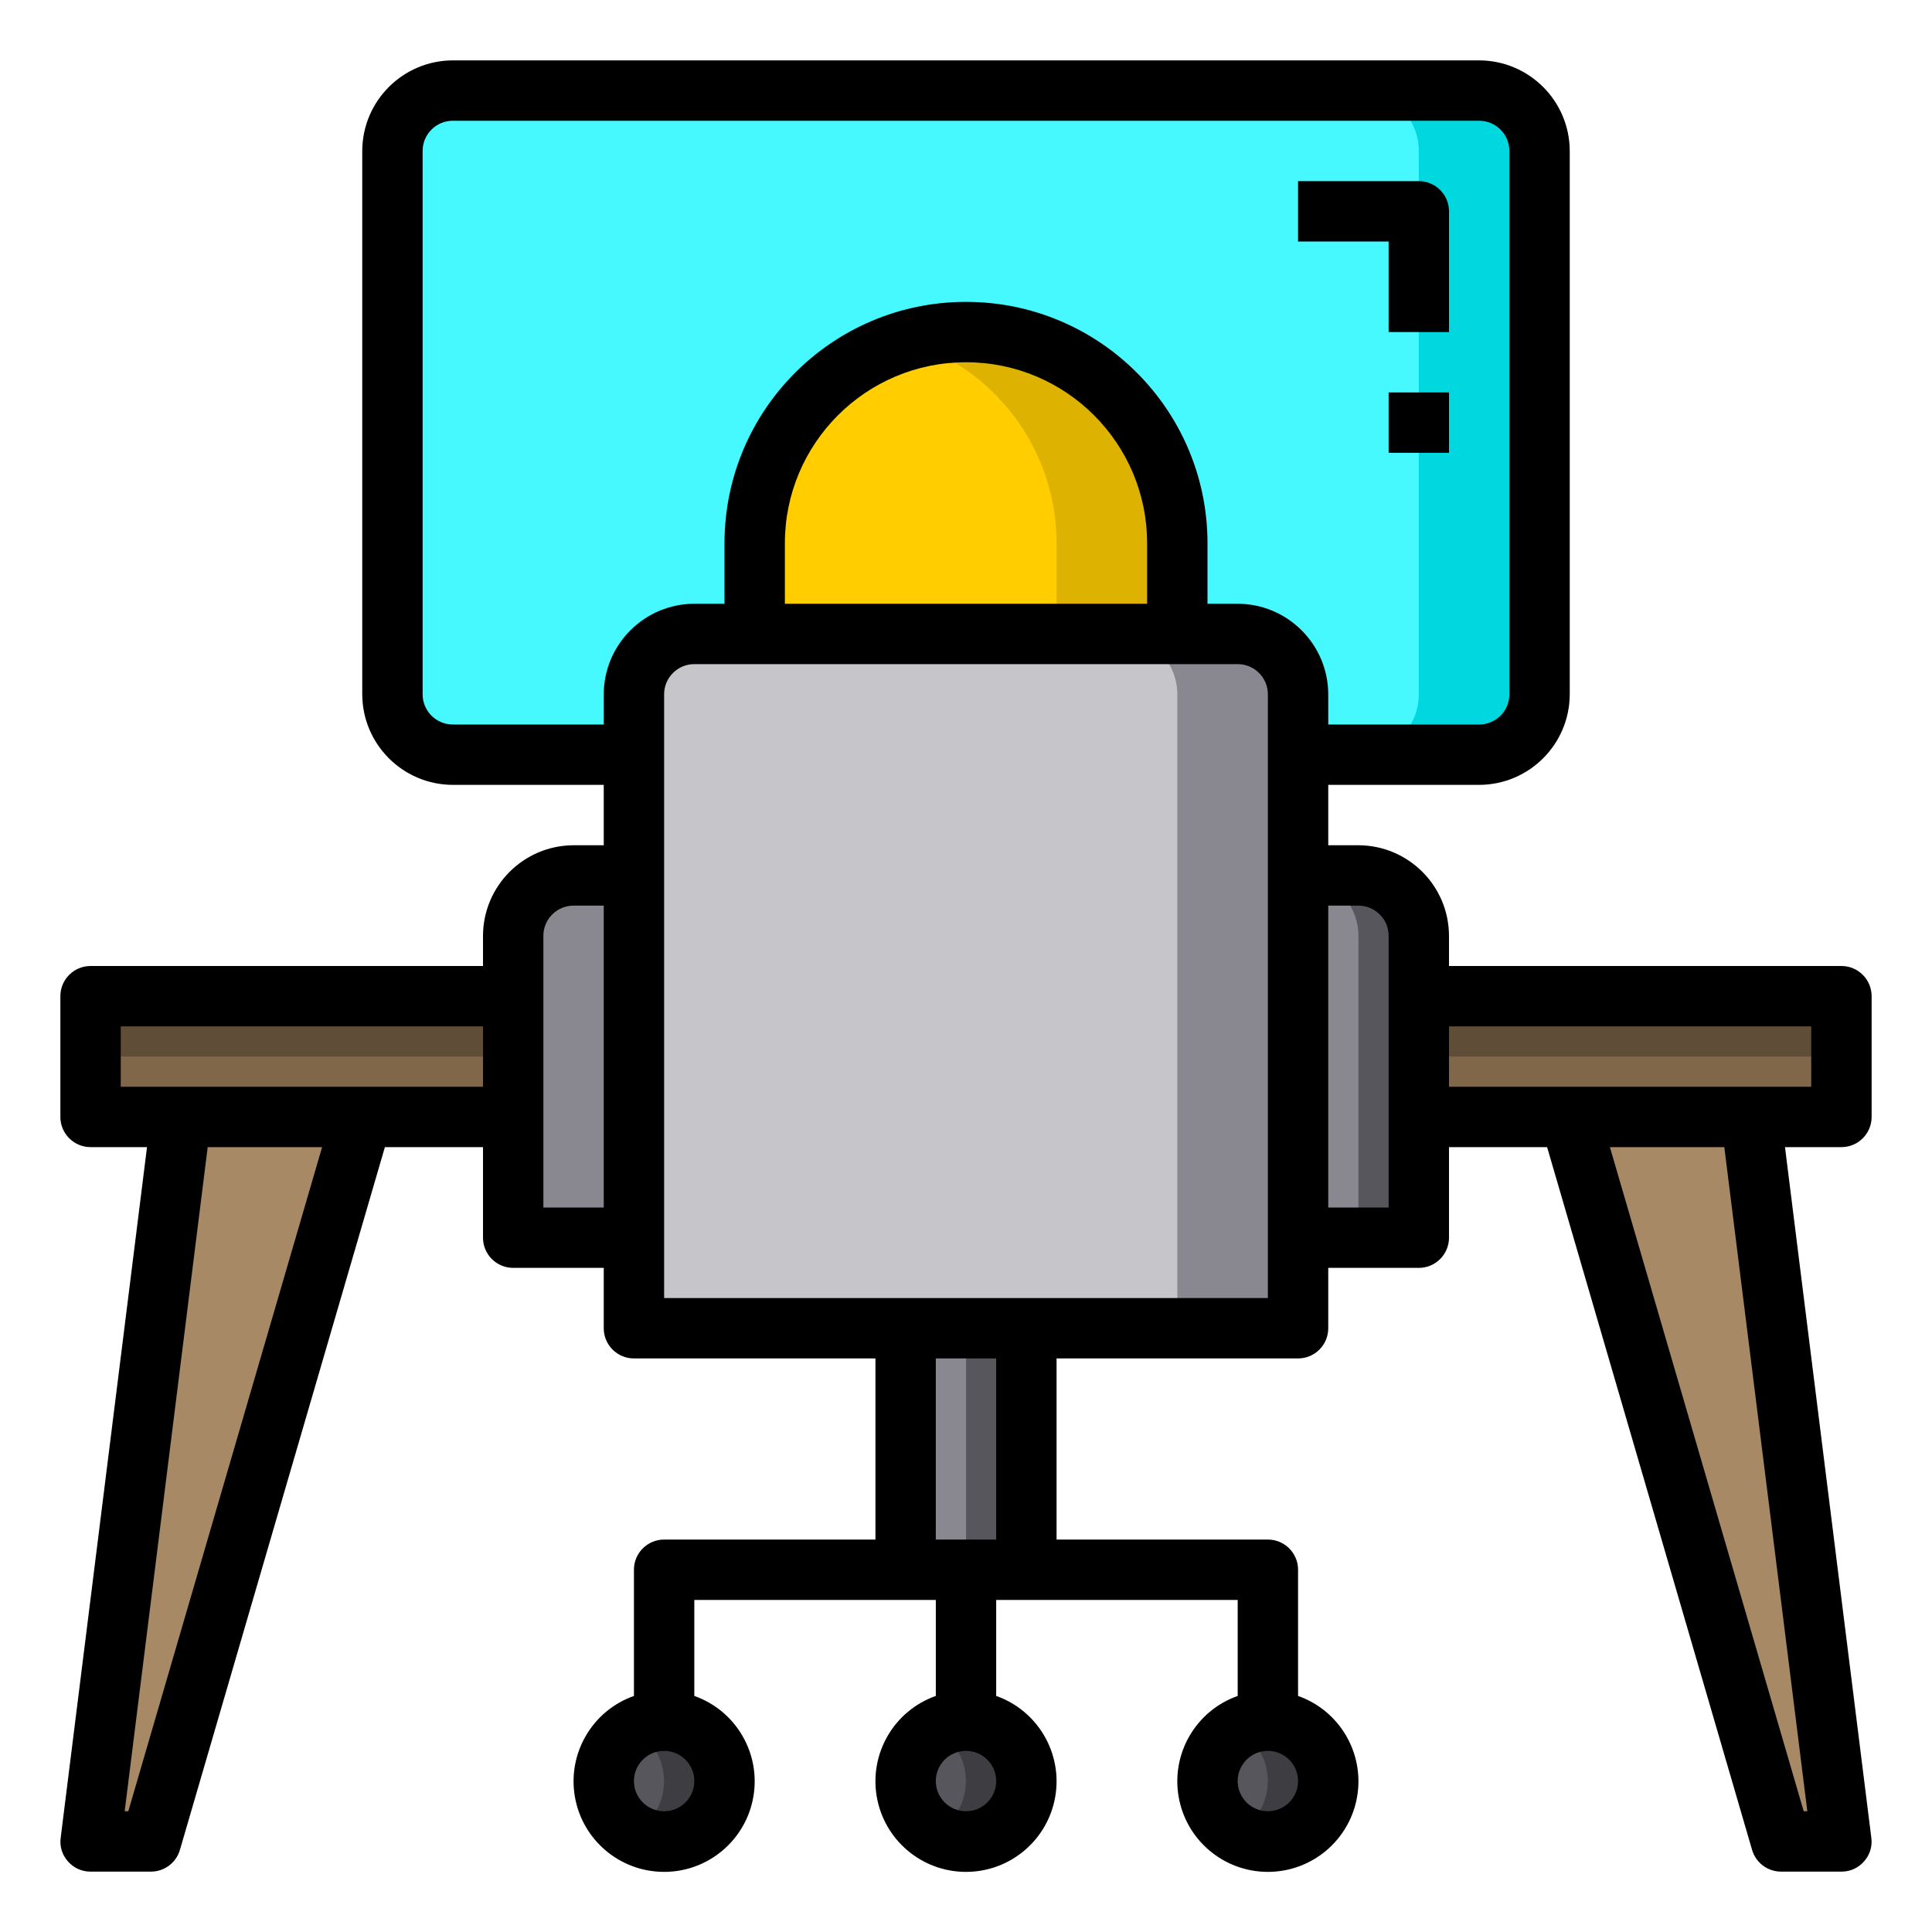
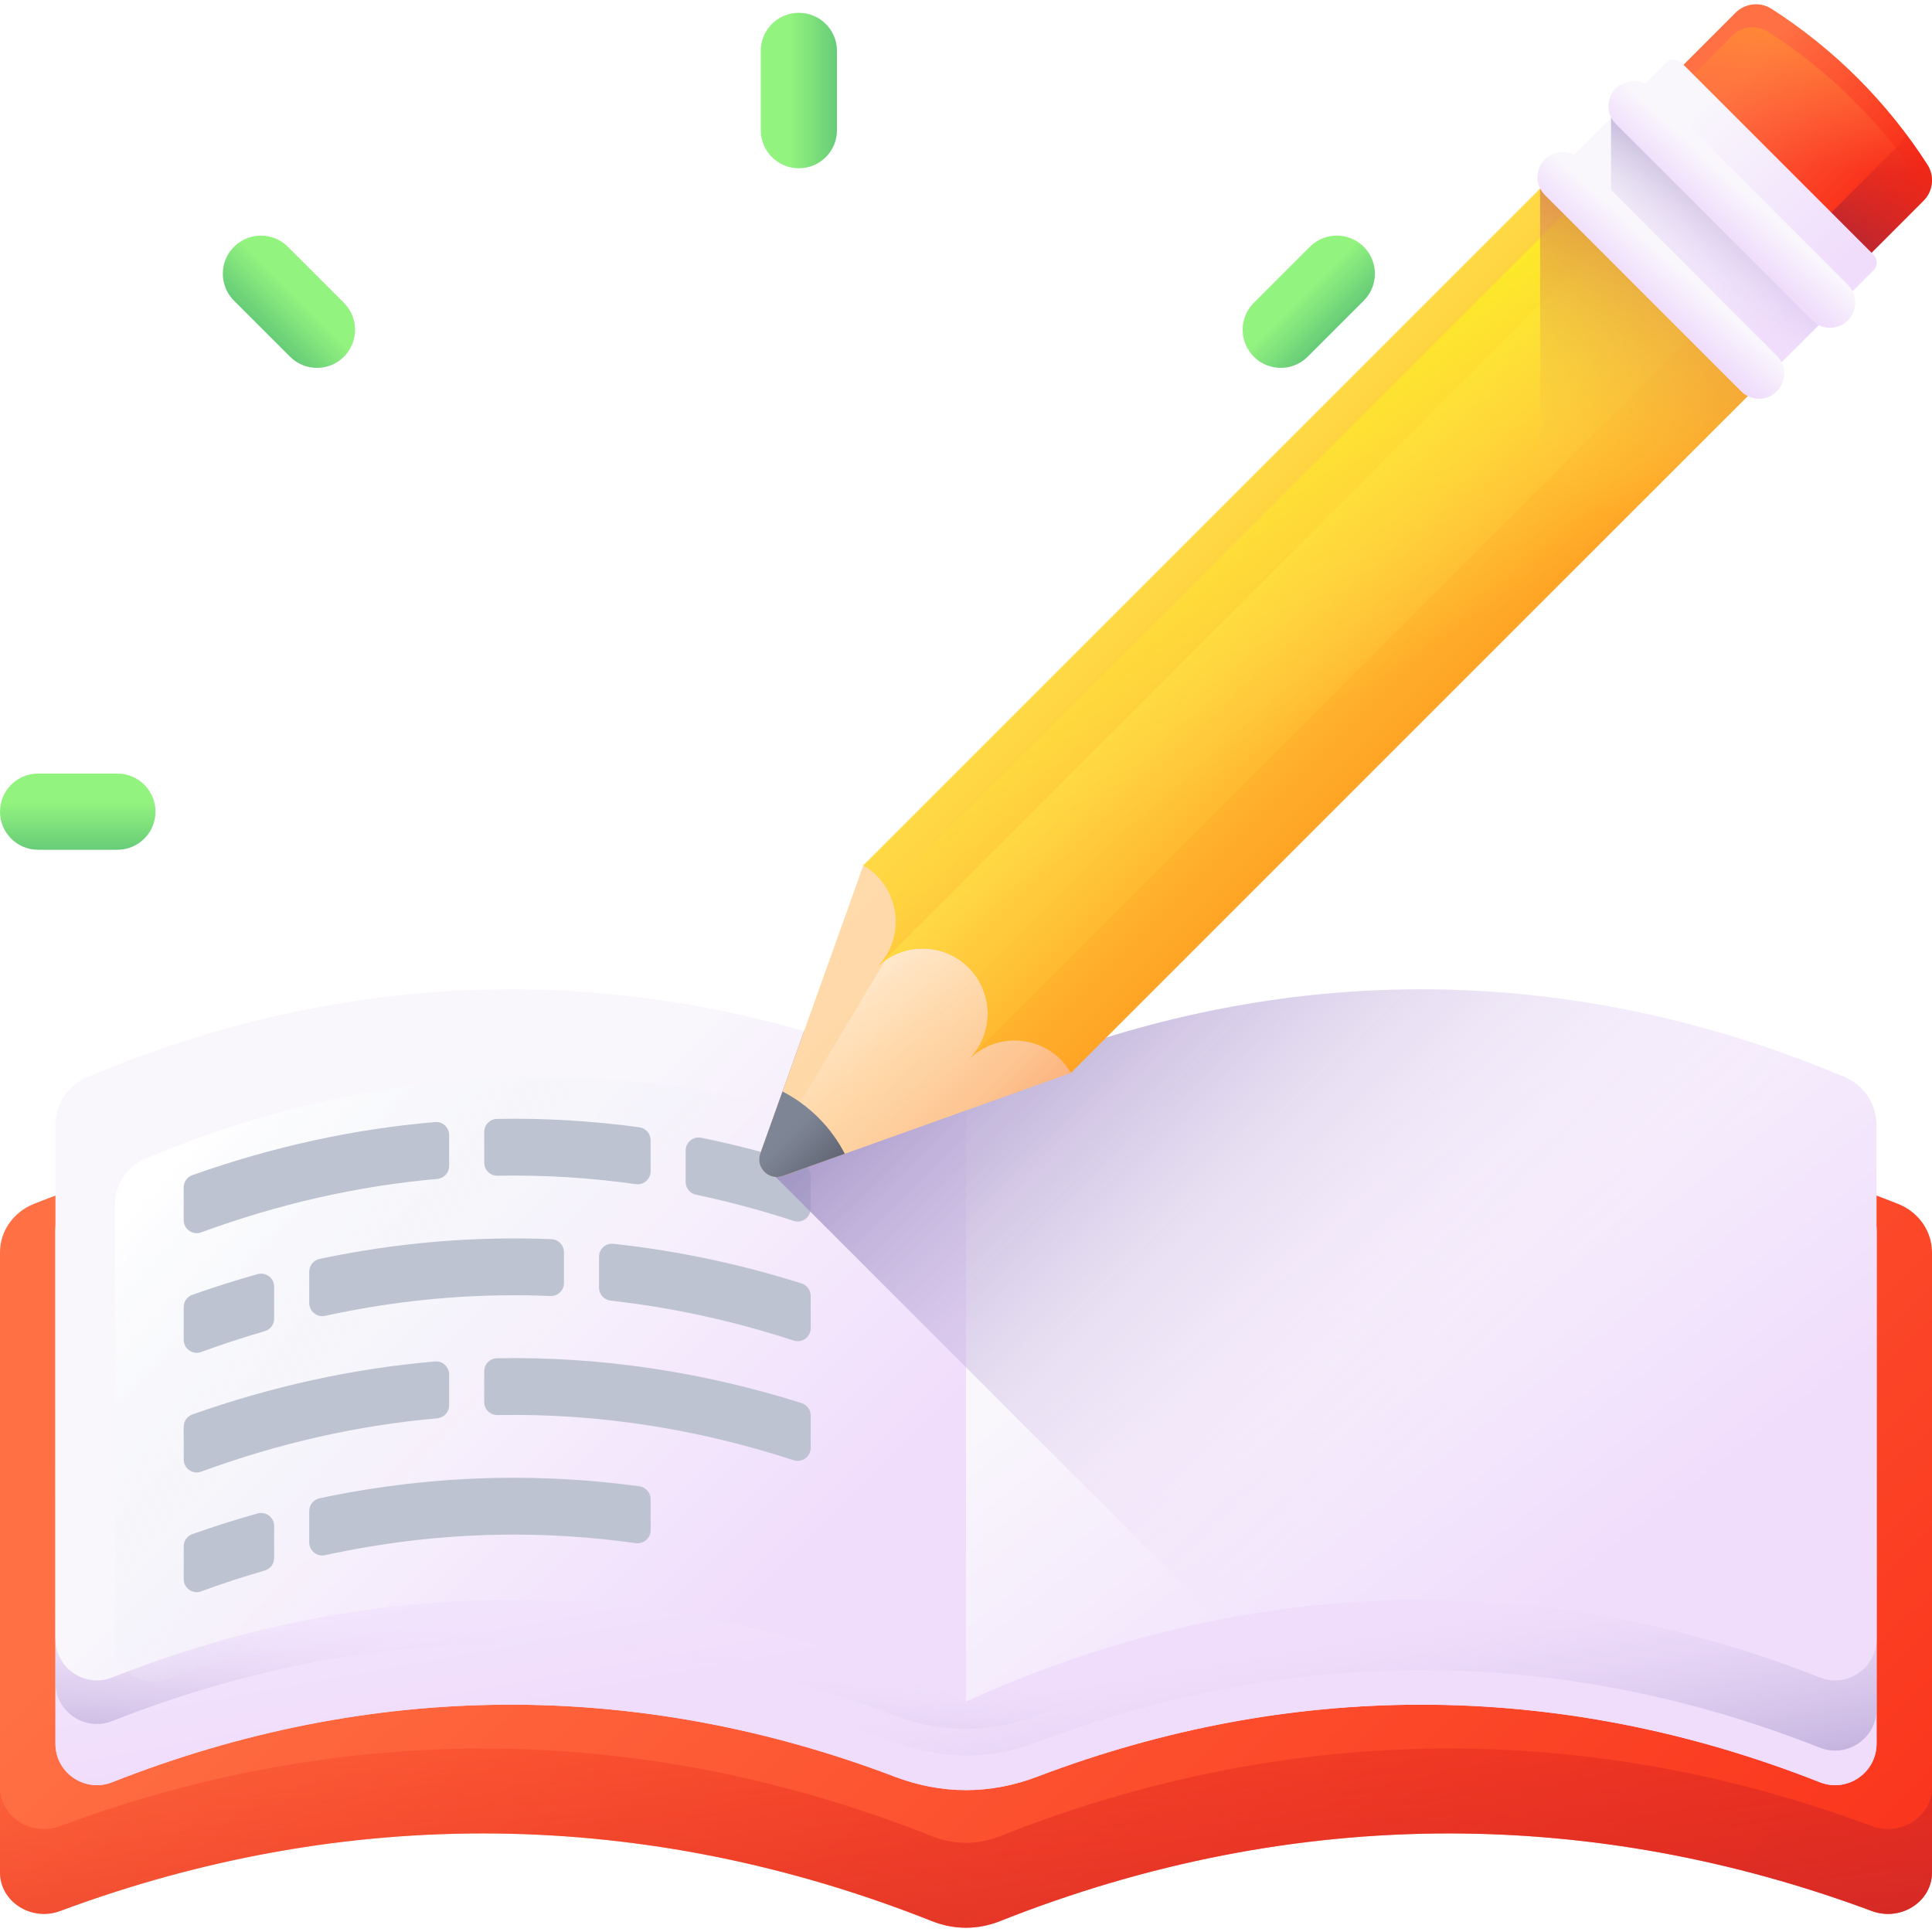
- <svg xmlns="http://www.w3.org/2000/svg" height="512" viewBox="0 0 64 64" width="512">
-   <g id="working-chair-desk-monitor-online">
-     <path d="m47 33h14v4h-14z" fill="#806749" />
-     <path d="m3 33h14v4h-14z" fill="#806749" />
-     <path d="m3 33h58v2h-58z" fill="#5f4d37" />
-     <path d="m58 37 3 24h-2l-7-24z" fill="#a78966" />
-     <rect fill="#46f8ff" height="22" rx="2" width="38" x="13" y="3" />
-     <path d="m51 5v18a2.006 2.006 0 0 1 -2 2h-4a2.006 2.006 0 0 0 2-2v-18a2.006 2.006 0 0 0 -2-2h4a2.006 2.006 0 0 1 2 2z" fill="#00d7df" />
-     <path d="m47 31v10h-4v-12h2a2.006 2.006 0 0 1 2 2z" fill="#898890" />
-     <path d="m47 31v10h-2v-10a2.006 2.006 0 0 0 -2-2h2a2.006 2.006 0 0 1 2 2z" fill="#57565c" />
-     <circle cx="42" cy="59" fill="#57565c" r="2" />
-     <path d="m43 23v21h-22v-21a2.006 2.006 0 0 1 2-2h18a2.006 2.006 0 0 1 2 2z" fill="#c6c5ca" />
-     <path d="m43 23v21h-4v-21a2.006 2.006 0 0 0 -2-2h4a2.006 2.006 0 0 1 2 2z" fill="#898890" />
-     <path d="m39 18v3h-14v-3a7 7 0 1 1 14 0z" fill="#ffcd00" />
-     <path d="m39 18v3h-4v-3a7 7 0 0 0 -5-6.71 7 7 0 0 1 9 6.71z" fill="#ddb200" />
-     <path d="m34 44v8h-2-2v-8z" fill="#898890" />
-     <circle cx="32" cy="59" fill="#57565c" r="2" />
-     <circle cx="22" cy="59" fill="#57565c" r="2" />
-     <path d="m44 59a2 2 0 0 1 -3 1.73 2 2 0 0 0 0-3.46 2 2 0 0 1 3 1.73z" fill="#3e3d42" />
-     <path d="m32 44h2v8h-2z" fill="#57565c" />
-     <path d="m34 59a2 2 0 0 1 -3 1.73 2 2 0 0 0 0-3.46 2 2 0 0 1 3 1.73z" fill="#3e3d42" />
-     <path d="m24 59a2 2 0 0 1 -3 1.73 2 2 0 0 0 0-3.46 2 2 0 0 1 3 1.73z" fill="#3e3d42" />
-     <path d="m21 29v12h-4v-10a2.006 2.006 0 0 1 2-2z" fill="#898890" />
-     <path d="m12 37-7 24h-2l3-24z" fill="#a78966" />
-     <path d="m62 37v-4a1 1 0 0 0 -1-1h-13v-1a3.009 3.009 0 0 0 -3-3h-1v-2h5a3.009 3.009 0 0 0 3-3v-18a3.009 3.009 0 0 0 -3-3h-34a3.009 3.009 0 0 0 -3 3v18a3.009 3.009 0 0 0 3 3h5v2h-1a3.009 3.009 0 0 0 -3 3v1h-13a1 1 0 0 0 -1 1v4a1 1 0 0 0 1 1h1.87l-2.86 22.88a.968.968 0 0 0 .24.78.981.981 0 0 0 .75.34h2a1 1 0 0 0 .96-.72l6.79-23.28h3.25v3a1 1 0 0 0 1 1h3v2a1 1 0 0 0 1 1h8v6h-7a1 1 0 0 0 -1 1v4.18a3 3 0 1 0 2 0v-3.18h8v3.18a3 3 0 1 0 2 0v-3.18h8v3.18a3 3 0 1 0 2 0v-4.18a1 1 0 0 0 -1-1h-7v-6h8a1 1 0 0 0 1-1v-2h3a1 1 0 0 0 1-1v-3h3.25l6.79 23.28a1 1 0 0 0 .96.72h2a.981.981 0 0 0 .75-.34.968.968 0 0 0 .24-.78l-2.86-22.88h1.87a1 1 0 0 0 1-1zm-57.75 23h-.12l2.75-22h3.79zm11.75-24h-12v-2h12zm4 4h-2v-9a1 1 0 0 1 1-1h1zm2 20a1 1 0 1 1 1-1 1 1 0 0 1 -1 1zm20-2a1 1 0 1 1 -1 1 1 1 0 0 1 1-1zm-10 2a1 1 0 1 1 1-1 1 1 0 0 1 -1 1zm1-9h-2v-6h2zm9-8h-20v-20a1 1 0 0 1 1-1h18a1 1 0 0 1 1 1zm-16-23v-2a6 6 0 0 1 12 0v2zm15 0h-1v-2a8 8 0 0 0 -16 0v2h-1a3.009 3.009 0 0 0 -3 3v1h-5a1 1 0 0 1 -1-1v-18a1 1 0 0 1 1-1h34a1 1 0 0 1 1 1v18a1 1 0 0 1 -1 1h-5v-1a3.009 3.009 0 0 0 -3-3zm5 20h-2v-10h1a1 1 0 0 1 1 1zm13.87 20h-.12l-6.42-22h3.79zm.13-24h-12v-2h12z" />
-     <path d="m46 11h2v-4a1 1 0 0 0 -1-1h-4v2h3z" />
-     <path d="m46 13h2v2h-2z" />
+ <svg xmlns="http://www.w3.org/2000/svg" xmlns:xlink="http://www.w3.org/1999/xlink" id="Capa_1" enable-background="new 0 0 510 510" height="512" viewBox="0 0 510 510" width="512">
+   <linearGradient id="lg1">
+     <stop offset="0" stop-color="#ff7044" />
+     <stop offset="1" stop-color="#f92814" />
+   </linearGradient>
+   <linearGradient id="SVGID_1_" gradientUnits="userSpaceOnUse" x1="151.593" x2="475.819" xlink:href="#lg1" y1="305.766" y2="638.377" />
+   <linearGradient id="lg2">
+     <stop offset="0" stop-color="#f92814" stop-opacity="0" />
+     <stop offset="1" stop-color="#c1272d" />
+   </linearGradient>
+   <linearGradient id="SVGID_2_" gradientUnits="userSpaceOnUse" x1="244.764" x2="266.599" xlink:href="#lg2" y1="406.652" y2="570.412" />
+   <linearGradient id="lg3">
+     <stop offset="0" stop-color="#f9f7fc" />
+     <stop offset="1" stop-color="#f0ddfc" />
+   </linearGradient>
+   <linearGradient id="SVGID_3_" gradientUnits="userSpaceOnUse" x1="239.098" x2="261.599" xlink:href="#lg3" y1="304.438" y2="428.899" />
+   <linearGradient id="lg4">
+     <stop offset="0" stop-color="#f0ddfc" stop-opacity="0" />
+     <stop offset=".289" stop-color="#c8b7e0" stop-opacity=".289" />
+     <stop offset=".592" stop-color="#a595c8" stop-opacity=".592" />
+     <stop offset=".84" stop-color="#8f81b8" stop-opacity=".84" />
+     <stop offset="1" stop-color="#8779b3" />
+   </linearGradient>
+   <linearGradient id="SVGID_5_" gradientUnits="userSpaceOnUse" x1="264.834" x2="282.082" xlink:href="#lg4" y1="440.42" y2="540.644" />
+   <linearGradient id="SVGID_6_" gradientUnits="userSpaceOnUse" x1="249.05" x2="242.883" xlink:href="#lg4" y1="441.338" y2="508.739" />
+   <linearGradient id="SVGID_7_" gradientUnits="userSpaceOnUse" x1="110.754" x2="197.428" xlink:href="#lg3" y1="338.521" y2="425.195" />
+   <linearGradient id="SVGID_8_" gradientUnits="userSpaceOnUse" x1="331.598" x2="413.866" xlink:href="#lg3" y1="314.701" y2="420.475" />
+   <linearGradient id="SVGID_9_" gradientUnits="userSpaceOnUse" x1="135.869" x2="56.147" y1="367.495" y2="293.739">
+     <stop offset="0" stop-color="#e9edf5" stop-opacity="0" />
+     <stop offset="1" stop-color="#fff" />
+   </linearGradient>
+   <linearGradient id="SVGID_10_" gradientUnits="userSpaceOnUse" x1="401.132" x2="261.799" y1="354.438" y2="211.105">
+     <stop offset="0" stop-color="#f0ddfc" stop-opacity="0" />
+     <stop offset=".161" stop-color="#e8d5f6" stop-opacity=".161" />
+     <stop offset=".417" stop-color="#d1bfe6" stop-opacity=".417" />
+     <stop offset=".733" stop-color="#ac9ccd" stop-opacity=".733" />
+     <stop offset="1" stop-color="#8779b3" />
+   </linearGradient>
+   <linearGradient id="SVGID_11_" gradientTransform="matrix(.707 .707 -.707 .707 1013.855 -672.841)" gradientUnits="userSpaceOnUse" x1="97.177" x2="148.993" xlink:href="#lg1" y1="878.038" y2="878.038" />
+   <linearGradient id="SVGID_12_" gradientTransform="matrix(.707 .707 -.707 .707 1013.855 -672.841)" gradientUnits="userSpaceOnUse" x1="125.983" x2="91.532" y1="887.223" y2="846.073">
+     <stop offset="0" stop-color="#ff7044" stop-opacity="0" />
+     <stop offset="1" stop-color="#ffa425" />
+   </linearGradient>
+   <linearGradient id="SVGID_13_" gradientTransform="matrix(.707 .707 -.707 .707 1013.855 -672.841)" gradientUnits="userSpaceOnUse" x1="138.822" x2="149.987" xlink:href="#lg2" y1="850.466" y2="890.34" />
+   <linearGradient id="SVGID_14_" gradientTransform="matrix(.707 .707 -.707 .707 1013.855 -672.841)" gradientUnits="userSpaceOnUse" x1="94.769" x2="151.983" xlink:href="#lg3" y1="912.634" y2="912.634" />
+   <linearGradient id="SVGID_15_" gradientTransform="matrix(.707 .707 -.707 .707 1013.855 -672.841)" gradientUnits="userSpaceOnUse" x1="124.377" x2="114.807" xlink:href="#lg4" y1="934.048" y2="886.837" />
+   <linearGradient id="SVGID_16_" gradientTransform="matrix(.707 .707 -.707 .707 1013.855 -672.841)" gradientUnits="userSpaceOnUse" x1="120.088" x2="120.582" xlink:href="#lg3" y1="902.843" y2="914.47" />
+   <linearGradient id="SVGID_17_" gradientTransform="matrix(.707 .707 -.707 .707 1013.855 -672.841)" gradientUnits="userSpaceOnUse" x1="81.544" x2="159.033" y1="1222.849" y2="1222.849">
+     <stop offset="0" stop-color="#ffdaaa" />
+     <stop offset=".421" stop-color="#ffd8a8" />
+     <stop offset=".652" stop-color="#fed1a0" />
+     <stop offset=".836" stop-color="#fdc592" />
+     <stop offset=".995" stop-color="#fcb47f" />
+     <stop offset="1" stop-color="#fcb37e" />
+   </linearGradient>
+   <linearGradient id="SVGID_18_" gradientTransform="matrix(.707 .707 -.707 .707 1013.855 -672.841)" gradientUnits="userSpaceOnUse" x1="135.216" x2="74.609" y1="1225.783" y2="1216.214">
+     <stop offset="0" stop-color="#ffdaaa" stop-opacity="0" />
+     <stop offset=".251" stop-color="#ffe7c8" stop-opacity=".251" />
+     <stop offset=".554" stop-color="#fff4e6" stop-opacity=".554" />
+     <stop offset=".815" stop-color="#fffcf8" stop-opacity=".815" />
+     <stop offset="1" stop-color="#fff" />
+   </linearGradient>
+   <linearGradient id="lg5">
+     <stop offset="0" stop-color="#ffda45" />
+     <stop offset="1" stop-color="#ffa425" />
+   </linearGradient>
+   <linearGradient id="SVGID_19_" gradientTransform="matrix(.707 .707 -.707 .707 1013.855 -672.841)" gradientUnits="userSpaceOnUse" x1="81.544" x2="159.033" xlink:href="#lg5" y1="1068.962" y2="1068.962" />
+   <linearGradient id="SVGID_20_" gradientTransform="matrix(.707 .707 -.707 .707 1013.855 -672.841)" gradientUnits="userSpaceOnUse" x1="101.039" x2="162.61" xlink:href="#lg5" y1="1068.29" y2="1068.29" />
+   <linearGradient id="SVGID_21_" gradientUnits="userSpaceOnUse" x1="355.989" x2="311.07" y1="184.682" y2="108.807">
+     <stop offset="0" stop-color="#ffda45" stop-opacity="0" />
+     <stop offset="1" stop-color="#fcee21" />
+   </linearGradient>
+   <linearGradient id="SVGID_22_" gradientTransform="matrix(.707 .707 -.707 .707 1013.855 -672.841)" gradientUnits="userSpaceOnUse" x1="117.949" x2="137.721" y1="1258.64" y2="1258.64">
+     <stop offset="0" stop-color="#7e8595" />
+     <stop offset="1" stop-color="#555a66" />
+   </linearGradient>
+   <linearGradient id="SVGID_23_" gradientTransform="matrix(.707 .707 -.707 .707 1013.855 -672.841)" gradientUnits="userSpaceOnUse" x1="145.283" x2="95.202" y1="993.862" y2="886.682">
+     <stop offset="0" stop-color="#ffda45" stop-opacity="0" />
+     <stop offset="1" stop-color="#b53759" />
+   </linearGradient>
+   <linearGradient id="SVGID_24_" gradientTransform="matrix(.707 .707 -.707 .707 1013.855 -672.841)" gradientUnits="userSpaceOnUse" x1="120.088" x2="120.582" xlink:href="#lg3" y1="929.348" y2="940.975" />
+   <linearGradient id="lg6">
+     <stop offset="0" stop-color="#92f37f" />
+     <stop offset="1" stop-color="#4ab272" />
+   </linearGradient>
+   <linearGradient id="SVGID_25_" gradientUnits="userSpaceOnUse" x1="20.521" x2="20.521" xlink:href="#lg6" y1="211.919" y2="232.608" />
+   <linearGradient id="SVGID_26_" gradientTransform="matrix(0 1 1 0 615.218 -615.218)" gradientUnits="userSpaceOnUse" x1="639.118" x2="639.118" xlink:href="#lg6" y1="-406.677" y2="-385.989" />
+   <linearGradient id="SVGID_27_" gradientTransform="matrix(.707 .707 -.707 .707 -180.026 -285.916)" gradientUnits="userSpaceOnUse" x1="439.736" x2="439.736" xlink:href="#lg6" y1="74.924" y2="95.613" />
+   <linearGradient id="SVGID_28_" gradientTransform="matrix(-.707 .707 .707 .707 690.026 -285.916)" gradientUnits="userSpaceOnUse" x1="502.13" x2="502.13" xlink:href="#lg6" y1="12.531" y2="33.219" />
+   <path d="m510 330.598v163.678c0 7.732-8.27 13.019-15.897 10.177-36.682-13.651-74.137-20.47-111.603-20.47-39.824 0-79.637 7.71-118.507 23.141-2.864 1.137-5.91 1.751-8.992 1.751-3.084 0-6.131-.614-8.997-1.751-75.432-29.934-154.448-30.825-230.108-2.67-7.626 2.84-15.896-2.447-15.896-10.178v-163.678c0-5.568 3.497-10.633 8.948-12.797 38.893-15.441 78.711-23.149 118.54-23.149 42.894 0 85.799 8.948 127.512 26.845 80.465-34.519 165.294-35.747 246.052-3.696 5.451 2.164 8.948 7.229 8.948 12.797z" fill="url(#SVGID_1_)" />
+   <path d="m494.103 482.035c-36.682-13.651-74.137-20.47-111.603-20.47-39.824 0-79.637 7.71-118.507 23.141-2.864 1.137-5.91 1.751-8.992 1.751-3.084 0-6.131-.614-8.997-1.751-75.432-29.934-154.448-30.824-230.108-2.67-7.626 2.842-15.896-2.446-15.896-10.177v22.417c0 7.732 8.27 13.019 15.897 10.177 75.66-28.154 154.675-27.264 230.108 2.671 2.866 1.137 5.914 1.751 8.997 1.751 3.082 0 6.128-.614 8.992-1.751 38.869-15.431 78.683-23.141 118.507-23.141 37.466 0 74.921 6.819 111.603 20.47 7.627 2.842 15.897-2.445 15.897-10.177v-22.417c-.001 7.731-8.271 13.019-15.898 10.176z" fill="url(#SVGID_2_)" />
+   <path d="m495.367 324.755v135.53c0 7.732-7.79 13.019-14.984 10.177-34.577-13.651-69.879-20.47-105.193-20.47-34.058 0-68.106 6.343-101.499 19.048-5.975 2.273-12.297 3.504-18.69 3.504-6.401 0-12.728-1.236-18.711-3.511-68-25.857-138.765-25.378-206.672 1.428-7.194 2.842-14.984-2.445-14.984-10.177v-135.53c0-5.568 3.299-10.633 8.434-12.797 36.659-15.441 74.207-23.149 111.744-23.149 40.437 0 80.863 8.948 120.189 26.845 75.845-34.519 155.807-35.747 231.933-3.696 5.134 2.165 8.433 7.23 8.433 12.798z" fill="url(#SVGID_3_)" />
+   <path d="m495.367 324.755v135.53c0 7.732-7.79 13.019-14.984 10.177-34.577-13.651-69.879-20.47-105.193-20.47-34.058 0-68.106 6.343-101.499 19.048-5.975 2.273-12.297 3.504-18.69 3.504-6.401 0-12.728-1.236-18.711-3.511-68-25.857-138.765-25.378-206.672 1.428-7.194 2.842-14.984-2.445-14.984-10.177v-135.53c0-5.568 3.299-10.633 8.434-12.797 36.659-15.441 74.207-23.149 111.744-23.149 40.437 0 80.863 8.948 120.189 26.845 75.845-34.519 155.807-35.747 231.933-3.696 5.134 2.165 8.433 7.23 8.433 12.798z" fill="url(#SVGID_3_)" />
+   <path d="m495.367 315.631v135.53c0 7.732-7.79 13.019-14.984 10.177-34.577-13.651-69.879-20.47-105.193-20.47-34.058 0-68.106 6.343-101.499 19.048-5.975 2.273-12.297 3.504-18.69 3.504-6.401 0-12.728-1.236-18.711-3.511-68-25.857-138.765-25.378-206.672 1.428-7.194 2.842-14.984-2.445-14.984-10.177v-135.53c0-5.568 3.299-10.633 8.434-12.797 36.659-15.441 74.207-23.149 111.744-23.149 40.437 0 80.863 8.948 120.189 26.845 75.845-34.519 155.807-35.747 231.933-3.696 5.134 2.165 8.433 7.23 8.433 12.798z" fill="url(#SVGID_5_)" />
+   <path d="m14.633 308.613v135.53c0 7.732 7.79 13.019 14.984 10.176 34.577-13.651 69.879-20.47 105.193-20.47 34.058 0 68.106 6.343 101.499 19.048 5.975 2.273 12.297 3.504 18.69 3.504 6.401 0 12.728-1.236 18.711-3.511 68-25.857 138.765-25.378 206.672 1.428 7.194 2.842 14.984-2.445 14.984-10.176v-135.53c0-5.568-3.299-10.633-8.434-12.797-36.659-15.441-74.207-23.149-111.744-23.149-40.437 0-80.863 8.948-120.189 26.845-75.845-34.519-155.807-35.747-231.933-3.696-5.134 2.165-8.433 7.23-8.433 12.798z" fill="url(#SVGID_6_)" />
+   <path d="m23.063 284.306c-5.13 2.16-8.429 7.229-8.429 12.795v135.527c0 7.735 7.795 13.022 14.989 10.181 74.16-29.288 151.719-27.16 225.377 6.37 0-109.08 0-52.099 0-161.18-75.837-34.517-155.798-35.755-231.937-3.693z" fill="url(#SVGID_7_)" />
+   <path d="m486.937 284.307c-76.131-32.056-156.091-30.832-231.937 3.693v161.18c73.667-33.535 151.226-35.653 225.377-6.369 7.194 2.841 14.989-2.446 14.989-10.181 0-100.529 0-34.998 0-135.527.001-5.568-3.299-10.636-8.429-12.796z" fill="url(#SVGID_8_)" />
+   <path d="m38.23 305.947c-4.795 2.019-7.878 6.756-7.878 11.958v115.805c0 7.229 7.285 12.171 14.009 9.515 69.31-27.372 141.797-25.384 210.639 5.953 0-101.947 0-37.833 0-139.78-70.878-32.259-145.609-33.417-216.77-3.451z" fill="url(#SVGID_9_)" />
+   <g fill="#bec3d2">
+     <path d="m50.776 310.205c21.179-7.505 42.586-12.176 64.078-14.01 1.997-.171 3.707 1.426 3.707 3.43v8.17c0 1.787-1.371 3.261-3.151 3.418-20.902 1.843-41.718 6.548-62.316 14.106-2.236.82-4.603-.844-4.603-3.226v-8.64c-.001-1.455.914-2.762 2.285-3.248z" />
+     <path d="m171.75 300.987v8.196c0 2.078-1.833 3.693-3.89 3.403-12.177-1.712-24.358-2.452-36.514-2.223-1.932.036-3.525-1.501-3.525-3.433v-8.126c0-1.866 1.49-3.407 3.356-3.442 12.528-.23 25.069.508 37.612 2.214 1.698.231 2.961 1.696 2.961 3.411z" />
+     <path d="m214 310.491v8.535c0 2.326-2.268 3.992-4.479 3.27-8.541-2.792-17.164-5.104-25.784-6.92-1.593-.336-2.737-1.727-2.737-3.355v-8.313c0-2.162 1.976-3.804 4.094-3.372 8.862 1.805 17.724 4.1 26.51 6.872 1.428.45 2.396 1.786 2.396 3.283z" />
+     <path d="m50.775 341.797c5.717-2.023 11.454-3.842 17.212-5.454 2.199-.616 4.383 1.021 4.383 3.305v8.46c0 1.533-1.017 2.869-2.489 3.294-5.617 1.623-11.218 3.457-16.791 5.5-2.234.819-4.599-.848-4.599-3.227v-8.632c-.001-1.455.913-2.761 2.284-3.246z" />
+     <path d="m148.87 330.556v8.13c0 1.945-1.613 3.514-3.556 3.432-4.485-.189-8.969-.243-13.454-.172-15.372.257-30.77 2.068-46.062 5.41-2.145.469-4.168-1.19-4.168-3.386v-8.277c0-1.62 1.131-3.032 2.716-3.367 15.687-3.314 31.475-5.116 47.264-5.381 4.658-.081 9.323-.024 13.984.17 1.834.078 3.276 1.605 3.276 3.441z" />
+     <path d="m214 342.081v8.528c0 2.327-2.269 3.99-4.481 3.268-15.96-5.208-32.116-8.732-48.319-10.54-1.745-.195-3.07-1.654-3.07-3.41v-8.176c0-2.033 1.757-3.637 3.778-3.42 16.662 1.789 33.275 5.292 49.696 10.466 1.428.452 2.396 1.787 2.396 3.284z" />
+     <path d="m50.776 373.385c21.097-7.471 42.559-12.156 64.081-13.991 1.996-.17 3.703 1.424 3.703 3.427v8.163c0 1.787-1.371 3.261-3.152 3.418-20.92 1.844-41.792 6.561-62.316 14.087-2.235.82-4.602-.845-4.602-3.226v-8.631c0-1.454.915-2.761 2.286-3.247z" />
+     <path d="m214 373.662v8.537c0 2.326-2.268 3.991-4.479 3.27-25.597-8.354-51.678-12.357-77.661-11.932-.177.003-.354.006-.531.009-1.926.036-3.509-1.506-3.509-3.432v-8.133c0-1.87 1.496-3.403 3.366-3.436.141-.003.283-.005.424-.007 26.787-.446 53.641 3.534 79.993 11.842 1.428.449 2.397 1.784 2.397 3.282z" />
+     <path d="m50.775 404.967c5.716-2.021 11.453-3.836 17.211-5.45 2.199-.617 4.384 1.021 4.384 3.305v8.459c0 1.532-1.015 2.867-2.486 3.293-5.618 1.628-11.22 3.464-16.794 5.508-2.234.819-4.599-.848-4.599-3.227v-8.641c-.001-1.456.913-2.762 2.284-3.247z" />
+     <path d="m171.75 395.754v8.198c0 2.099-1.863 3.689-3.941 3.398-11.965-1.678-23.965-2.422-35.949-2.223-15.372.257-30.77 2.059-46.062 5.408-2.145.47-4.168-1.189-4.168-3.385v-8.277c0-1.62 1.13-3.032 2.715-3.367 15.688-3.322 31.476-5.115 47.265-5.38 12.401-.204 24.811.536 37.181 2.219 1.698.232 2.959 1.696 2.959 3.409z" />
  </g>
+   <path d="m480.378 442.81c7.194 2.841 14.989-2.446 14.989-10.181 0-100.529 0-34.998 0-135.527 0-5.567-3.299-10.635-8.43-12.795-76.131-32.056-156.091-30.832-231.937 3.693-14.121-6.427-28.385-11.697-42.741-15.816l-11.553 32.317c-1.087 3.04 1.151 5.986 4.036 6.18l116.919 116.919c52.901-10.409 106.648-5.352 158.717 15.21z" fill="url(#SVGID_10_)" />
+   <path d="m490.469 70.28-49.622-49.622 17.295-17.295c2.537-2.537 6.5-2.965 9.52-1.026 16.507 10.594 30.535 24.622 41.129 41.129 1.938 3.02 1.511 6.982-1.026 9.52z" fill="url(#SVGID_11_)" />
+   <path d="m490.469 70.28 17.295-17.295c.411-.411.76-.862 1.06-1.338-.2-.733-.506-1.446-.933-2.112-10.594-16.507-24.623-30.535-41.13-41.129-3.02-1.938-6.982-1.511-9.52 1.026l-13.81 13.81z" fill="url(#SVGID_12_)" />
+   <path d="m508.791 43.465c-1.794-2.796-3.695-5.514-5.681-8.163-.458 1.182-1.158 2.285-2.099 3.227l-21.146 21.146 10.605 10.605 17.295-17.295c2.537-2.538 2.964-6.5 1.026-9.52z" fill="url(#SVGID_13_)" />
+   <path d="m465.349 100.57 29.211-29.211c1.138-1.138 1.138-2.982 0-4.119l-50.673-50.673c-1.138-1.138-2.982-1.138-4.119 0l-29.211 29.211z" fill="url(#SVGID_14_)" />
+   <path d="m425.269 31.028v109.621l54.875-54.838-54.828-54.829z" fill="url(#SVGID_15_)" />
+   <path d="m478.388 84.575-51.836-51.836c-2.596-2.597-2.596-6.806 0-9.403 2.597-2.596 6.806-2.596 9.403 0l51.836 51.836c2.596 2.597 2.596 6.806 0 9.403-2.597 2.596-6.807 2.596-9.403 0z" fill="url(#SVGID_16_)" />
+   <path d="m227.898 228.436-27.192 76.065c-1.316 3.68 2.239 7.235 5.919 5.919l76.065-27.192c15.176-15.175-39.616-69.968-54.792-54.792z" fill="url(#SVGID_17_)" />
+   <path d="m241.16 241.036-40.017 66.869c-.065.108-.112.215-.167.322 1.015 1.889 3.303 3.031 5.648 2.193l76.065-27.192c.117-.117.218-.244.327-.366 4.515-17.735-27.029-53.681-41.856-41.826z" fill="url(#SVGID_18_)" />
+   <path d="m469.979 95.939-187.289 187.289c-.726-1.259-1.633-2.445-2.707-3.519-6.704-6.704-17.575-6.704-24.279 0-.302.302.866-.938.866-.938 5.824-6.744 5.535-16.939-.871-23.345s-16.601-6.695-23.345-.871c0 0-1.24 1.168-.938.866 6.704-6.704 6.704-17.575 0-24.279-1.074-1.074-2.26-1.98-3.519-2.707l187.29-187.288z" fill="url(#SVGID_19_)" />
+   <path d="m454.691 80.651-198.12 198.12c5.824-6.744 5.535-16.939-.871-23.345s-16.601-6.695-23.345-.871l198.12-198.12z" fill="url(#SVGID_20_)" />
+   <path d="m231.417 255.422c-.302.302.938-.866.938-.866 6.744-5.824 16.939-5.535 23.345.871s6.694 16.601.871 23.345c0 0-1.168 1.24-.866.938 6.704-6.704 17.575-6.704 24.279 0 1.074 1.074 1.98 2.26 2.707 3.519l187.288-187.29-48.275-48.275-187.37 187.37c3.573 6.519 2.604 14.866-2.917 20.388z" fill="url(#SVGID_21_)" />
+   <path d="m216.061 295.066c-2.879-2.879-6.096-5.188-9.499-6.943l-5.855 16.378c-1.316 3.68 2.239 7.235 5.919 5.919l16.378-5.855c-1.755-3.404-4.065-6.621-6.943-9.499z" fill="url(#SVGID_22_)" />
+   <path d="m406.537 49.76.129 109.529 54.746-54.746-54.828-54.829z" fill="url(#SVGID_23_)" />
+   <path d="m459.646 103.317-51.836-51.836c-2.597-2.597-2.597-6.806 0-9.403 2.597-2.597 6.806-2.597 9.403 0l51.836 51.836c2.597 2.596 2.597 6.806 0 9.403-2.597 2.596-6.807 2.596-9.403 0z" fill="url(#SVGID_24_)" />
+   <path d="m30.988 224.315h-20.934c-5.553 0-10.054-4.501-10.054-10.054 0-5.553 4.501-10.054 10.054-10.054h20.934c5.553 0 10.054 4.502 10.054 10.054.001 5.553-4.501 10.054-10.054 10.054z" fill="url(#SVGID_25_)" />
+   <path d="m220.936 34.367v-20.934c0-5.553-4.502-10.054-10.054-10.054-5.553 0-10.054 4.502-10.054 10.054v20.934c0 5.553 4.501 10.054 10.054 10.054 5.552.001 10.054-4.501 10.054-10.054z" fill="url(#SVGID_26_)" />
+   <path d="m76.568 94.166-14.802-14.802c-3.926-3.926-3.926-10.292 0-14.219 3.926-3.926 10.292-3.926 14.219 0l14.803 14.803c3.926 3.926 3.926 10.292 0 14.219-3.927 3.926-10.293 3.926-14.22-.001z" fill="url(#SVGID_27_)" />
+   <path d="m345.195 94.166 14.803-14.803c3.926-3.926 3.926-10.292 0-14.219-3.926-3.926-10.293-3.926-14.219 0l-14.803 14.803c-3.926 3.926-3.926 10.292 0 14.219 3.926 3.927 10.292 3.927 14.219 0z" fill="url(#SVGID_28_)" />
</svg>
